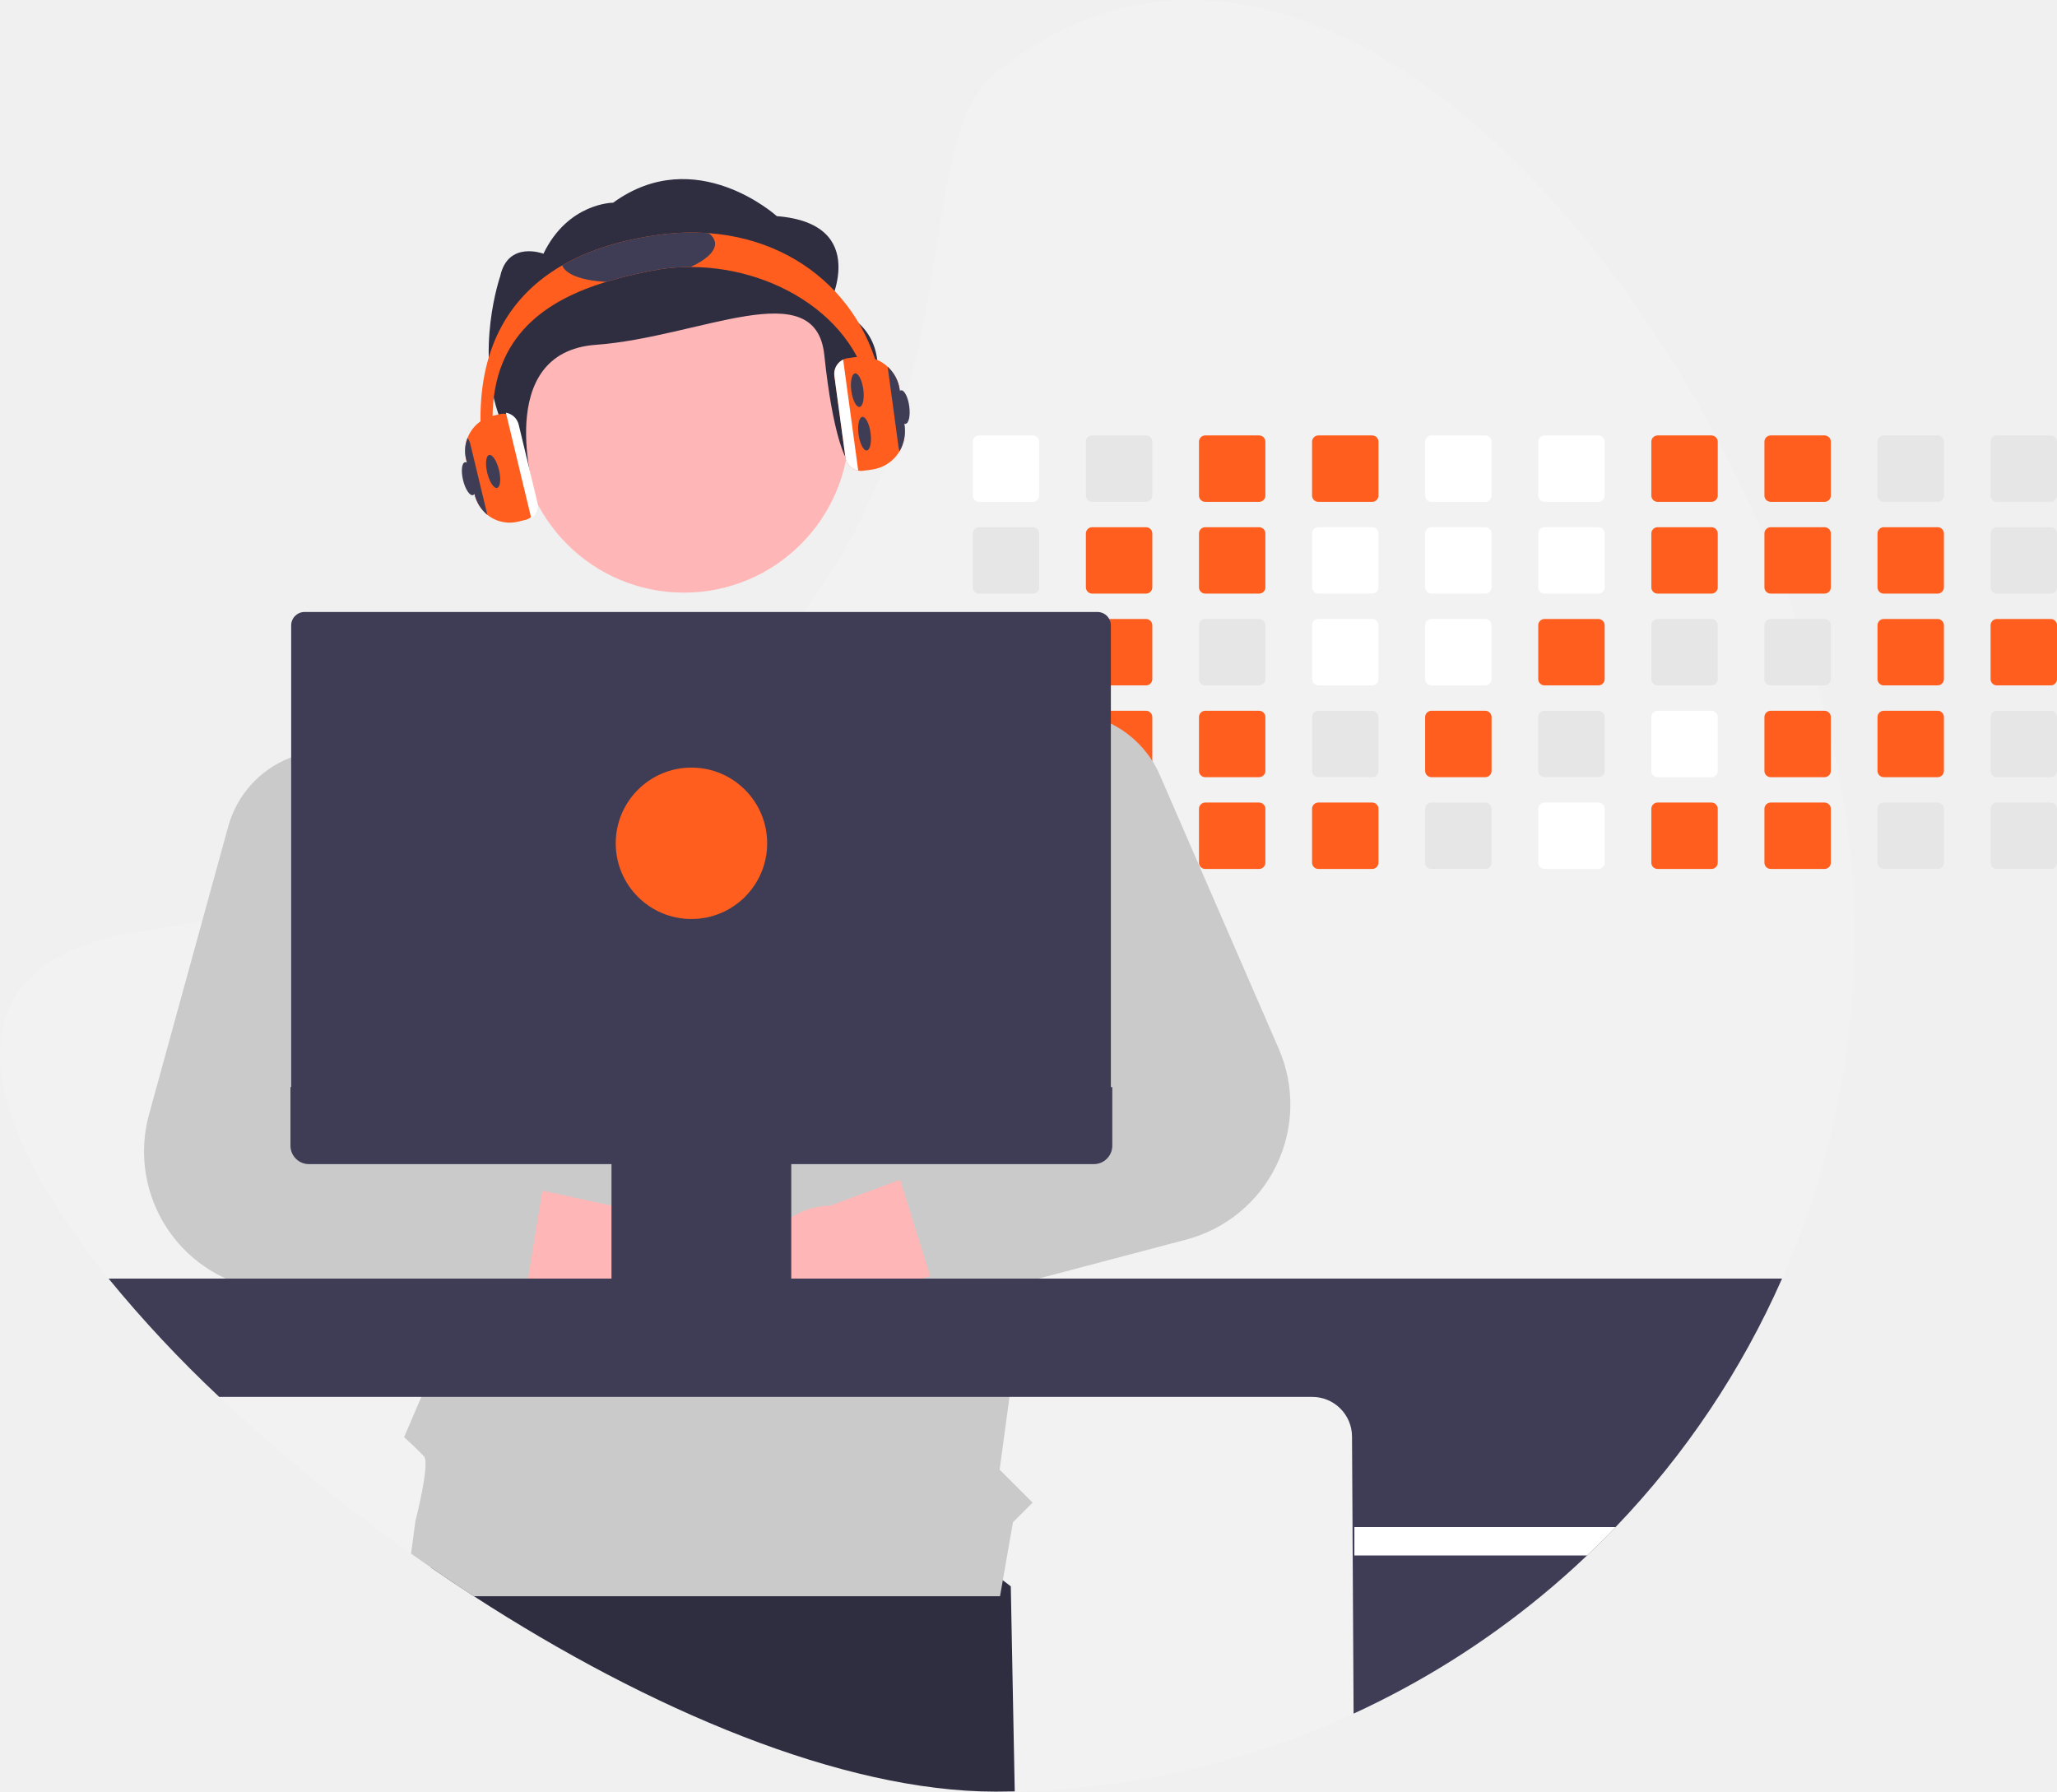
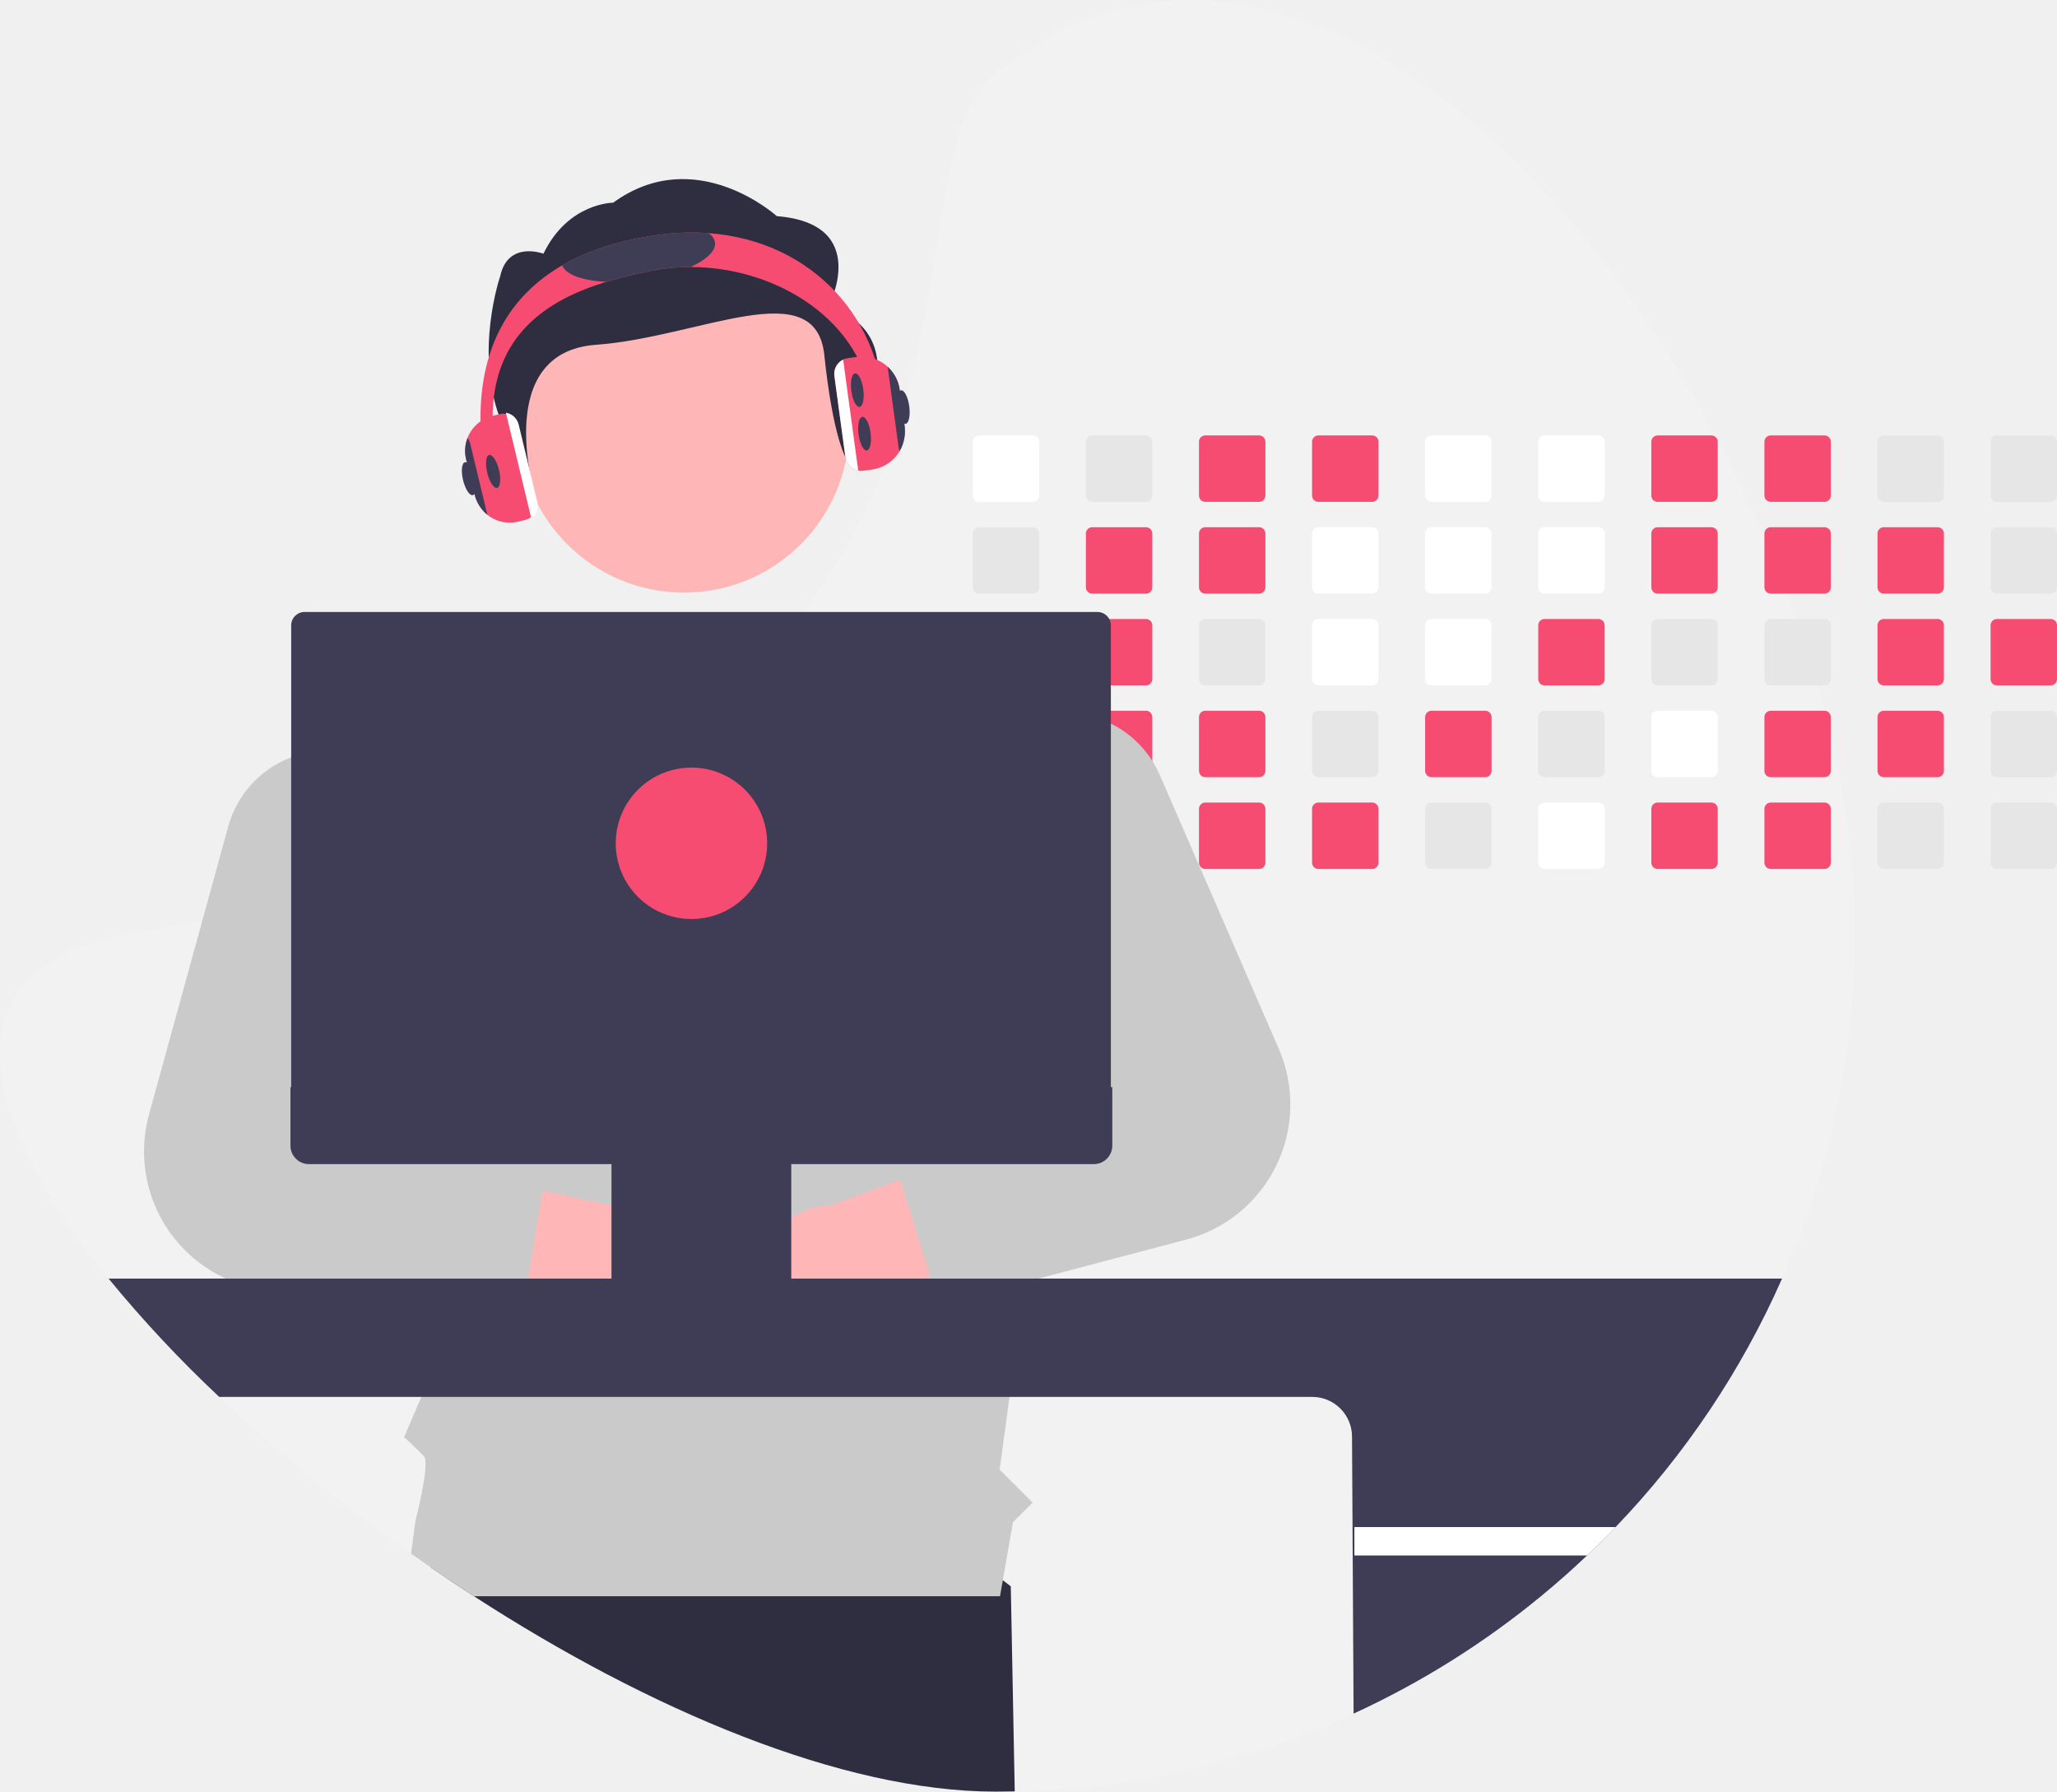
<svg xmlns="http://www.w3.org/2000/svg" data-name="Layer 1" width="850.538" height="740.83" viewBox="0 0 850.538 740.83">
  <path d="M941.609,465.125a354.21,354.21,0,0,1-98.85,245.9q-5.745,6.015-11.8,11.74-9.225,8.775-19.07,16.87a353.934,353.934,0,0,1-217.58,80.69q-3.975.09-7.98.09c-63.43,0-143.21-33.88-215.61-80.78q-8.985-5.82-17.81-11.91-4.125-2.82-8.21-5.72a730.43,730.43,0,0,1-79.32-64.8,514.116,514.116,0,0,1-45.75-48.92c-55.63-68.62-67.9-130.45,11.41-143.16q14.085-2.25,27.34-4.81,19.2-3.69,36.75-7.97,23.64-5.745,44.42-12.46,6.99-2.25,13.66-4.59c65.74-23.09,109.74-53.2,139.69-85.87q7.62-8.295,14.05-16.79a236.055,236.055,0,0,0,17.83-27.12,254.898,254.898,0,0,0,18.41-41.05l.27-.78c23.83-68.74,16.58-132.5,42.87-153.84,112.38-91.23,252.29,38.69,317.96,191.9q4.965,11.58,9.34,23.3,1.965,5.235,3.79,10.49,4.8,13.695,8.71,27.46,1.5,5.25,2.86,10.49c.97,3.77,1.9,7.53,2.76,11.29C938.139,412.305,941.609,439.455,941.609,465.125Z" transform="translate(-174.731 -79.58524)" fill="#f2f2f2" />
  <path d="M594.309,820.325q-3.975.09-7.98.09c-63.43,0-143.21-33.88-215.61-80.78q-8.985-5.82-17.81-11.91l5.16-31.4,156.21-20.74,78.4,59.95Z" transform="translate(-174.731 -79.58524)" fill="#2f2e41" />
  <path d="M601.829,259.635h-22.26a2.601,2.601,0,0,0-2.6,2.6v22.27a2.593,2.593,0,0,0,2.6,2.59h22.26a2.599,2.599,0,0,0,2.6-2.59v-22.27A2.608,2.608,0,0,0,601.829,259.635Z" transform="translate(-174.731 -79.58524)" fill="#fff" />
  <path d="M601.829,297.585h-22.26a2.601,2.601,0,0,0-2.6,2.6v22.27a2.593,2.593,0,0,0,2.6,2.59h22.26a2.599,2.599,0,0,0,2.6-2.59v-22.27A2.608,2.608,0,0,0,601.829,297.585Z" transform="translate(-174.731 -79.58524)" fill="#e6e6e6" />
  <path d="M601.829,335.535h-22.26a2.601,2.601,0,0,0-2.6,2.6v22.26a2.595,2.595,0,0,0,2.6,2.6h22.26a2.601,2.601,0,0,0,2.6-2.6v-22.26A2.608,2.608,0,0,0,601.829,335.535Z" transform="translate(-174.731 -79.58524)" fill="#e6e6e6" />
  <path d="M604.389,375.625a2.617,2.617,0,0,0-2.56-2.14h-22.26a2.601,2.601,0,0,0-2.6,2.6v22.26a2.595,2.595,0,0,0,2.6,2.6h22.26a2.601,2.601,0,0,0,2.6-2.6v-22.26A2.313,2.313,0,0,0,604.389,375.625Z" transform="translate(-174.731 -79.58524)" fill="#e6e6e6" />
  <path d="M602.839,411.635a2.634,2.634,0,0,0-1.01-.2h-22.26a2.595,2.595,0,0,0-2.6,2.6v22.26a2.588,2.588,0,0,0,2.6,2.6h22.26a2.601,2.601,0,0,0,2.6-2.6v-22.26A2.616,2.616,0,0,0,602.839,411.635Z" transform="translate(-174.731 -79.58524)" fill="#e6e6e6" />
  <path d="M648.589,259.635h-22.26a2.601,2.601,0,0,0-2.6,2.6v22.27a2.593,2.593,0,0,0,2.6,2.59h22.26a2.599,2.599,0,0,0,2.6-2.59v-22.27A2.608,2.608,0,0,0,648.589,259.635Z" transform="translate(-174.731 -79.58524)" fill="#e6e6e6" />
-   <path d="M648.589,297.585h-22.26a2.601,2.601,0,0,0-2.6,2.6v22.27a2.593,2.593,0,0,0,2.6,2.59h22.26a2.599,2.599,0,0,0,2.6-2.59v-22.27A2.608,2.608,0,0,0,648.589,297.585Z" transform="translate(-174.731 -79.58524)" fill="#ff5e1e" />
-   <path d="M648.589,335.535h-22.26a2.601,2.601,0,0,0-2.6,2.6v22.26a2.595,2.595,0,0,0,2.6,2.6h22.26a2.601,2.601,0,0,0,2.6-2.6v-22.26A2.608,2.608,0,0,0,648.589,335.535Z" transform="translate(-174.731 -79.58524)" fill="#ff5e1e" />
-   <path d="M648.589,373.485h-22.26a2.593,2.593,0,0,0-2.46,1.78,2.478,2.478,0,0,0-.14.82v22.26a2.595,2.595,0,0,0,2.6,2.6h22.26a2.601,2.601,0,0,0,2.6-2.6v-22.26A2.608,2.608,0,0,0,648.589,373.485Z" transform="translate(-174.731 -79.58524)" fill="#ff5e1e" />
+   <path d="M648.589,297.585h-22.26a2.601,2.601,0,0,0-2.6,2.6v22.27a2.593,2.593,0,0,0,2.6,2.59h22.26a2.599,2.599,0,0,0,2.6-2.59v-22.27A2.608,2.608,0,0,0,648.589,297.585Z" transform="translate(-174.731 -79.58524)" fill="#f64c72" />
+   <path d="M648.589,335.535h-22.26a2.601,2.601,0,0,0-2.6,2.6v22.26a2.595,2.595,0,0,0,2.6,2.6h22.26a2.601,2.601,0,0,0,2.6-2.6v-22.26A2.608,2.608,0,0,0,648.589,335.535Z" transform="translate(-174.731 -79.58524)" fill="#f64c72" />
+   <path d="M648.589,373.485h-22.26a2.593,2.593,0,0,0-2.46,1.78,2.478,2.478,0,0,0-.14.82v22.26a2.595,2.595,0,0,0,2.6,2.6h22.26a2.601,2.601,0,0,0,2.6-2.6v-22.26A2.608,2.608,0,0,0,648.589,373.485Z" transform="translate(-174.731 -79.58524)" fill="#f64c72" />
  <path d="M648.589,411.435h-22.26a2.595,2.595,0,0,0-2.6,2.6v22.26a2.595,2.595,0,0,0,2.6,2.6h22.26a2.601,2.601,0,0,0,2.6-2.6v-22.26A2.601,2.601,0,0,0,648.589,411.435Z" transform="translate(-174.731 -79.58524)" fill="#e6e6e6" />
-   <path d="M695.349,259.635h-22.26a2.601,2.601,0,0,0-2.6,2.6v22.27a2.593,2.593,0,0,0,2.6,2.59h22.26a2.599,2.599,0,0,0,2.6-2.59v-22.27A2.608,2.608,0,0,0,695.349,259.635Z" transform="translate(-174.731 -79.58524)" fill="#ff5e1e" />
-   <path d="M695.349,297.585h-22.26a2.601,2.601,0,0,0-2.6,2.6v22.27a2.593,2.593,0,0,0,2.6,2.59h22.26a2.599,2.599,0,0,0,2.6-2.59v-22.27A2.608,2.608,0,0,0,695.349,297.585Z" transform="translate(-174.731 -79.58524)" fill="#ff5e1e" />
+   <path d="M695.349,259.635h-22.26a2.601,2.601,0,0,0-2.6,2.6v22.27a2.593,2.593,0,0,0,2.6,2.59h22.26a2.599,2.599,0,0,0,2.6-2.59v-22.27A2.608,2.608,0,0,0,695.349,259.635Z" transform="translate(-174.731 -79.58524)" fill="#f64c72" />
+   <path d="M695.349,297.585h-22.26a2.601,2.601,0,0,0-2.6,2.6v22.27a2.593,2.593,0,0,0,2.6,2.59h22.26a2.599,2.599,0,0,0,2.6-2.59v-22.27A2.608,2.608,0,0,0,695.349,297.585Z" transform="translate(-174.731 -79.58524)" fill="#f64c72" />
  <path d="M695.349,335.535h-22.26a2.601,2.601,0,0,0-2.6,2.6v22.26a2.595,2.595,0,0,0,2.6,2.6h22.26a2.601,2.601,0,0,0,2.6-2.6v-22.26A2.608,2.608,0,0,0,695.349,335.535Z" transform="translate(-174.731 -79.58524)" fill="#e6e6e6" />
-   <path d="M695.349,373.485h-22.26a2.601,2.601,0,0,0-2.6,2.6v22.26a2.595,2.595,0,0,0,2.6,2.6h22.26a2.601,2.601,0,0,0,2.6-2.6v-22.26A2.608,2.608,0,0,0,695.349,373.485Z" transform="translate(-174.731 -79.58524)" fill="#ff5e1e" />
-   <path d="M695.349,411.435h-22.26a2.595,2.595,0,0,0-2.6,2.6v22.26a2.595,2.595,0,0,0,2.6,2.6h22.26a2.601,2.601,0,0,0,2.6-2.6v-22.26A2.601,2.601,0,0,0,695.349,411.435Z" transform="translate(-174.731 -79.58524)" fill="#ff5e1e" />
-   <path d="M742.109,259.635h-22.26a2.601,2.601,0,0,0-2.6,2.6v22.27a2.593,2.593,0,0,0,2.6,2.59h22.26a2.599,2.599,0,0,0,2.6-2.59v-22.27A2.608,2.608,0,0,0,742.109,259.635Z" transform="translate(-174.731 -79.58524)" fill="#ff5e1e" />
+   <path d="M695.349,373.485h-22.26a2.601,2.601,0,0,0-2.6,2.6v22.26a2.595,2.595,0,0,0,2.6,2.6h22.26a2.601,2.601,0,0,0,2.6-2.6v-22.26A2.608,2.608,0,0,0,695.349,373.485Z" transform="translate(-174.731 -79.58524)" fill="#f64c72" />
+   <path d="M695.349,411.435h-22.26a2.595,2.595,0,0,0-2.6,2.6v22.26a2.595,2.595,0,0,0,2.6,2.6h22.26a2.601,2.601,0,0,0,2.6-2.6v-22.26A2.601,2.601,0,0,0,695.349,411.435Z" transform="translate(-174.731 -79.58524)" fill="#f64c72" />
+   <path d="M742.109,259.635h-22.26a2.601,2.601,0,0,0-2.6,2.6v22.27a2.593,2.593,0,0,0,2.6,2.59h22.26a2.599,2.599,0,0,0,2.6-2.59v-22.27A2.608,2.608,0,0,0,742.109,259.635Z" transform="translate(-174.731 -79.58524)" fill="#f64c72" />
  <path d="M742.109,297.585h-22.26a2.601,2.601,0,0,0-2.6,2.6v22.27a2.593,2.593,0,0,0,2.6,2.59h22.26a2.599,2.599,0,0,0,2.6-2.59v-22.27A2.608,2.608,0,0,0,742.109,297.585Z" transform="translate(-174.731 -79.58524)" fill="#fff" />
  <path d="M742.109,335.535h-22.26a2.601,2.601,0,0,0-2.6,2.6v22.26a2.595,2.595,0,0,0,2.6,2.6h22.26a2.601,2.601,0,0,0,2.6-2.6v-22.26A2.608,2.608,0,0,0,742.109,335.535Z" transform="translate(-174.731 -79.58524)" fill="#fff" />
  <path d="M742.109,373.485h-22.26a2.601,2.601,0,0,0-2.6,2.6v22.26a2.595,2.595,0,0,0,2.6,2.6h22.26a2.601,2.601,0,0,0,2.6-2.6v-22.26A2.608,2.608,0,0,0,742.109,373.485Z" transform="translate(-174.731 -79.58524)" fill="#e6e6e6" />
-   <path d="M742.109,411.435h-22.26a2.595,2.595,0,0,0-2.6,2.6v22.26a2.595,2.595,0,0,0,2.6,2.6h22.26a2.601,2.601,0,0,0,2.6-2.6v-22.26A2.601,2.601,0,0,0,742.109,411.435Z" transform="translate(-174.731 -79.58524)" fill="#ff5e1e" />
+   <path d="M742.109,411.435h-22.26a2.595,2.595,0,0,0-2.6,2.6v22.26a2.595,2.595,0,0,0,2.6,2.6h22.26a2.601,2.601,0,0,0,2.6-2.6v-22.26A2.601,2.601,0,0,0,742.109,411.435Z" transform="translate(-174.731 -79.58524)" fill="#f64c72" />
  <path d="M788.869,259.635h-22.27a2.599,2.599,0,0,0-2.59,2.6v22.27a2.591,2.591,0,0,0,2.59,2.59h22.27a2.599,2.599,0,0,0,2.6-2.59v-22.27A2.608,2.608,0,0,0,788.869,259.635Z" transform="translate(-174.731 -79.58524)" fill="#fff" />
  <path d="M788.869,297.585h-22.27a2.599,2.599,0,0,0-2.59,2.6v22.27a2.59,2.59,0,0,0,2.59,2.59h22.27a2.599,2.599,0,0,0,2.6-2.59v-22.27A2.608,2.608,0,0,0,788.869,297.585Z" transform="translate(-174.731 -79.58524)" fill="#fff" />
  <path d="M788.869,335.535h-22.27a2.599,2.599,0,0,0-2.59,2.6v22.26a2.593,2.593,0,0,0,2.59,2.6h22.27a2.601,2.601,0,0,0,2.6-2.6v-22.26A2.608,2.608,0,0,0,788.869,335.535Z" transform="translate(-174.731 -79.58524)" fill="#fff" />
-   <path d="M788.869,373.485h-22.27a2.599,2.599,0,0,0-2.59,2.6v22.26a2.593,2.593,0,0,0,2.59,2.6h22.27a2.601,2.601,0,0,0,2.6-2.6v-22.26A2.608,2.608,0,0,0,788.869,373.485Z" transform="translate(-174.731 -79.58524)" fill="#ff5e1e" />
+   <path d="M788.869,373.485h-22.27a2.599,2.599,0,0,0-2.59,2.6v22.26a2.593,2.593,0,0,0,2.59,2.6h22.27a2.601,2.601,0,0,0,2.6-2.6v-22.26A2.608,2.608,0,0,0,788.869,373.485Z" transform="translate(-174.731 -79.58524)" fill="#f64c72" />
  <path d="M788.869,411.435h-22.27a2.593,2.593,0,0,0-2.59,2.6v22.26a2.593,2.593,0,0,0,2.59,2.6h22.27a2.601,2.601,0,0,0,2.6-2.6v-22.26A2.601,2.601,0,0,0,788.869,411.435Z" transform="translate(-174.731 -79.58524)" fill="#e6e6e6" />
  <path d="M835.629,259.635h-22.27a2.599,2.599,0,0,0-2.59,2.6v22.27a2.591,2.591,0,0,0,2.59,2.59h22.27a2.599,2.599,0,0,0,2.6-2.59v-22.27A2.608,2.608,0,0,0,835.629,259.635Z" transform="translate(-174.731 -79.58524)" fill="#fff" />
  <path d="M835.629,297.585h-22.27a2.599,2.599,0,0,0-2.59,2.6v22.27a2.59,2.59,0,0,0,2.59,2.59h22.27a2.599,2.599,0,0,0,2.6-2.59v-22.27A2.608,2.608,0,0,0,835.629,297.585Z" transform="translate(-174.731 -79.58524)" fill="#fff" />
-   <path d="M835.629,335.535h-22.27a2.599,2.599,0,0,0-2.59,2.6v22.26a2.593,2.593,0,0,0,2.59,2.6h22.27a2.601,2.601,0,0,0,2.6-2.6v-22.26A2.608,2.608,0,0,0,835.629,335.535Z" transform="translate(-174.731 -79.58524)" fill="#ff5e1e" />
+   <path d="M835.629,335.535h-22.27a2.599,2.599,0,0,0-2.59,2.6v22.26a2.593,2.593,0,0,0,2.59,2.6h22.27a2.601,2.601,0,0,0,2.6-2.6v-22.26A2.608,2.608,0,0,0,835.629,335.535Z" transform="translate(-174.731 -79.58524)" fill="#f64c72" />
  <path d="M835.629,373.485h-22.27a2.599,2.599,0,0,0-2.59,2.6v22.26a2.593,2.593,0,0,0,2.59,2.6h22.27a2.601,2.601,0,0,0,2.6-2.6v-22.26A2.608,2.608,0,0,0,835.629,373.485Z" transform="translate(-174.731 -79.58524)" fill="#e6e6e6" />
  <path d="M835.629,411.435h-22.27a2.593,2.593,0,0,0-2.59,2.6v22.26a2.593,2.593,0,0,0,2.59,2.6h22.27a2.601,2.601,0,0,0,2.6-2.6v-22.26A2.601,2.601,0,0,0,835.629,411.435Z" transform="translate(-174.731 -79.58524)" fill="#fff" />
-   <path d="M882.389,259.635h-22.27a2.599,2.599,0,0,0-2.59,2.6v22.27a2.591,2.591,0,0,0,2.59,2.59h22.27a2.599,2.599,0,0,0,2.6-2.59v-22.27A2.608,2.608,0,0,0,882.389,259.635Z" transform="translate(-174.731 -79.58524)" fill="#ff5e1e" />
-   <path d="M882.389,297.585h-22.27a2.599,2.599,0,0,0-2.59,2.6v22.27a2.59,2.59,0,0,0,2.59,2.59h22.27a2.599,2.599,0,0,0,2.6-2.59v-22.27A2.608,2.608,0,0,0,882.389,297.585Z" transform="translate(-174.731 -79.58524)" fill="#ff5e1e" />
+   <path d="M882.389,259.635h-22.27a2.599,2.599,0,0,0-2.59,2.6v22.27a2.591,2.591,0,0,0,2.59,2.59h22.27a2.599,2.599,0,0,0,2.6-2.59v-22.27A2.608,2.608,0,0,0,882.389,259.635Z" transform="translate(-174.731 -79.58524)" fill="#f64c72" />
+   <path d="M882.389,297.585h-22.27a2.599,2.599,0,0,0-2.59,2.6v22.27a2.59,2.59,0,0,0,2.59,2.59h22.27a2.599,2.599,0,0,0,2.6-2.59v-22.27A2.608,2.608,0,0,0,882.389,297.585Z" transform="translate(-174.731 -79.58524)" fill="#f64c72" />
  <path d="M882.389,335.535h-22.27a2.599,2.599,0,0,0-2.59,2.6v22.26a2.593,2.593,0,0,0,2.59,2.6h22.27a2.601,2.601,0,0,0,2.6-2.6v-22.26A2.608,2.608,0,0,0,882.389,335.535Z" transform="translate(-174.731 -79.58524)" fill="#e6e6e6" />
  <path d="M882.389,373.485h-22.27a2.599,2.599,0,0,0-2.59,2.6v22.26a2.593,2.593,0,0,0,2.59,2.6h22.27a2.601,2.601,0,0,0,2.6-2.6v-22.26A2.608,2.608,0,0,0,882.389,373.485Z" transform="translate(-174.731 -79.58524)" fill="#fff" />
-   <path d="M882.389,411.435h-22.27a2.593,2.593,0,0,0-2.59,2.6v22.26a2.593,2.593,0,0,0,2.59,2.6h22.27a2.601,2.601,0,0,0,2.6-2.6v-22.26A2.601,2.601,0,0,0,882.389,411.435Z" transform="translate(-174.731 -79.58524)" fill="#ff5e1e" />
-   <path d="M929.149,259.635h-22.27a2.599,2.599,0,0,0-2.59,2.6v22.27a2.591,2.591,0,0,0,2.59,2.59h22.27a2.599,2.599,0,0,0,2.6-2.59v-22.27A2.608,2.608,0,0,0,929.149,259.635Z" transform="translate(-174.731 -79.58524)" fill="#ff5e1e" />
-   <path d="M929.149,297.585h-22.27a2.599,2.599,0,0,0-2.59,2.6v22.27a2.59,2.59,0,0,0,2.59,2.59h22.27a2.599,2.599,0,0,0,2.6-2.59v-22.27A2.608,2.608,0,0,0,929.149,297.585Z" transform="translate(-174.731 -79.58524)" fill="#ff5e1e" />
+   <path d="M882.389,411.435h-22.27a2.593,2.593,0,0,0-2.59,2.6v22.26a2.593,2.593,0,0,0,2.59,2.6h22.27a2.601,2.601,0,0,0,2.6-2.6v-22.26A2.601,2.601,0,0,0,882.389,411.435Z" transform="translate(-174.731 -79.58524)" fill="#f64c72" />
+   <path d="M929.149,259.635h-22.27a2.599,2.599,0,0,0-2.59,2.6v22.27a2.591,2.591,0,0,0,2.59,2.59h22.27a2.599,2.599,0,0,0,2.6-2.59v-22.27A2.608,2.608,0,0,0,929.149,259.635Z" transform="translate(-174.731 -79.58524)" fill="#f64c72" />
+   <path d="M929.149,297.585h-22.27a2.599,2.599,0,0,0-2.59,2.6v22.27a2.59,2.59,0,0,0,2.59,2.59h22.27a2.599,2.599,0,0,0,2.6-2.59v-22.27A2.608,2.608,0,0,0,929.149,297.585Z" transform="translate(-174.731 -79.58524)" fill="#f64c72" />
  <path d="M929.149,335.535h-22.27a2.599,2.599,0,0,0-2.59,2.6v22.26a2.593,2.593,0,0,0,2.59,2.6h22.27a2.601,2.601,0,0,0,2.6-2.6v-22.26A2.608,2.608,0,0,0,929.149,335.535Z" transform="translate(-174.731 -79.58524)" fill="#e6e6e6" />
-   <path d="M929.149,373.485h-22.27a2.599,2.599,0,0,0-2.59,2.6v22.26a2.593,2.593,0,0,0,2.59,2.6h22.27a2.601,2.601,0,0,0,2.6-2.6v-22.26A2.608,2.608,0,0,0,929.149,373.485Z" transform="translate(-174.731 -79.58524)" fill="#ff5e1e" />
-   <path d="M929.149,411.435h-22.27a2.593,2.593,0,0,0-2.59,2.6v22.26a2.593,2.593,0,0,0,2.59,2.6h22.27a2.601,2.601,0,0,0,2.6-2.6v-22.26A2.601,2.601,0,0,0,929.149,411.435Z" transform="translate(-174.731 -79.58524)" fill="#ff5e1e" />
+   <path d="M929.149,373.485h-22.27a2.599,2.599,0,0,0-2.59,2.6v22.26a2.593,2.593,0,0,0,2.59,2.6h22.27a2.601,2.601,0,0,0,2.6-2.6v-22.26A2.608,2.608,0,0,0,929.149,373.485Z" transform="translate(-174.731 -79.58524)" fill="#f64c72" />
+   <path d="M929.149,411.435h-22.27a2.593,2.593,0,0,0-2.59,2.6v22.26a2.593,2.593,0,0,0,2.59,2.6h22.27a2.601,2.601,0,0,0,2.6-2.6v-22.26A2.601,2.601,0,0,0,929.149,411.435Z" transform="translate(-174.731 -79.58524)" fill="#f64c72" />
  <path d="M975.909,259.635h-22.27a2.599,2.599,0,0,0-2.59,2.6v22.27a2.591,2.591,0,0,0,2.59,2.59h22.27a2.599,2.599,0,0,0,2.6-2.59v-22.27A2.608,2.608,0,0,0,975.909,259.635Z" transform="translate(-174.731 -79.58524)" fill="#e6e6e6" />
-   <path d="M975.909,297.585h-22.27a2.599,2.599,0,0,0-2.59,2.6v22.27a2.59,2.59,0,0,0,2.59,2.59h22.27a2.599,2.599,0,0,0,2.6-2.59v-22.27A2.608,2.608,0,0,0,975.909,297.585Z" transform="translate(-174.731 -79.58524)" fill="#ff5e1e" />
-   <path d="M975.909,335.535h-22.27a2.599,2.599,0,0,0-2.59,2.6v22.26a2.593,2.593,0,0,0,2.59,2.6h22.27a2.601,2.601,0,0,0,2.6-2.6v-22.26A2.608,2.608,0,0,0,975.909,335.535Z" transform="translate(-174.731 -79.58524)" fill="#ff5e1e" />
-   <path d="M975.909,373.485h-22.27a2.599,2.599,0,0,0-2.59,2.6v22.26a2.593,2.593,0,0,0,2.59,2.6h22.27a2.601,2.601,0,0,0,2.6-2.6v-22.26A2.608,2.608,0,0,0,975.909,373.485Z" transform="translate(-174.731 -79.58524)" fill="#ff5e1e" />
+   <path d="M975.909,297.585h-22.27a2.599,2.599,0,0,0-2.59,2.6v22.27a2.59,2.59,0,0,0,2.59,2.59h22.27a2.599,2.599,0,0,0,2.6-2.59v-22.27A2.608,2.608,0,0,0,975.909,297.585Z" transform="translate(-174.731 -79.58524)" fill="#f64c72" />
+   <path d="M975.909,335.535h-22.27a2.599,2.599,0,0,0-2.59,2.6v22.26a2.593,2.593,0,0,0,2.59,2.6h22.27a2.601,2.601,0,0,0,2.6-2.6v-22.26A2.608,2.608,0,0,0,975.909,335.535Z" transform="translate(-174.731 -79.58524)" fill="#f64c72" />
+   <path d="M975.909,373.485h-22.27a2.599,2.599,0,0,0-2.59,2.6v22.26a2.593,2.593,0,0,0,2.59,2.6h22.27a2.601,2.601,0,0,0,2.6-2.6v-22.26A2.608,2.608,0,0,0,975.909,373.485Z" transform="translate(-174.731 -79.58524)" fill="#f64c72" />
  <path d="M975.909,411.435h-22.27a2.593,2.593,0,0,0-2.59,2.6v22.26a2.593,2.593,0,0,0,2.59,2.6h22.27a2.601,2.601,0,0,0,2.6-2.6v-22.26A2.601,2.601,0,0,0,975.909,411.435Z" transform="translate(-174.731 -79.58524)" fill="#e6e6e6" />
  <path d="M1022.669,259.635h-22.27a2.599,2.599,0,0,0-2.59,2.6v22.27a2.591,2.591,0,0,0,2.59,2.59h22.27a2.599,2.599,0,0,0,2.6-2.59v-22.27A2.608,2.608,0,0,0,1022.669,259.635Z" transform="translate(-174.731 -79.58524)" fill="#e6e6e6" />
  <path d="M1022.669,297.585h-22.27a2.599,2.599,0,0,0-2.59,2.6v22.27a2.591,2.591,0,0,0,2.59,2.59h22.27a2.599,2.599,0,0,0,2.6-2.59v-22.27A2.608,2.608,0,0,0,1022.669,297.585Z" transform="translate(-174.731 -79.58524)" fill="#e6e6e6" />
-   <path d="M1022.669,335.535h-22.27a2.599,2.599,0,0,0-2.59,2.6v22.26a2.593,2.593,0,0,0,2.59,2.6h22.27a2.601,2.601,0,0,0,2.6-2.6v-22.26A2.608,2.608,0,0,0,1022.669,335.535Z" transform="translate(-174.731 -79.58524)" fill="#ff5e1e" />
+   <path d="M1022.669,335.535h-22.27a2.599,2.599,0,0,0-2.59,2.6v22.26a2.593,2.593,0,0,0,2.59,2.6h22.27a2.601,2.601,0,0,0,2.6-2.6v-22.26A2.608,2.608,0,0,0,1022.669,335.535Z" transform="translate(-174.731 -79.58524)" fill="#f64c72" />
  <path d="M1022.669,373.485h-22.27a2.599,2.599,0,0,0-2.59,2.6v22.26a2.593,2.593,0,0,0,2.59,2.6h22.27a2.601,2.601,0,0,0,2.6-2.6v-22.26A2.608,2.608,0,0,0,1022.669,373.485Z" transform="translate(-174.731 -79.58524)" fill="#e6e6e6" />
  <path d="M1022.669,411.435h-22.27a2.593,2.593,0,0,0-2.59,2.6v22.26a2.593,2.593,0,0,0,2.59,2.6h22.27a2.601,2.601,0,0,0,2.6-2.6v-22.26A2.601,2.601,0,0,0,1022.669,411.435Z" transform="translate(-174.731 -79.58524)" fill="#e6e6e6" />
  <polygon points="336.095 660.051 335.475 660.051 336.005 659.981 336.095 660.051" fill="#2f2e41" />
  <circle id="b6132315-04e2-4cdb-a713-107c9cd58b0b" data-name="ab6171fa-7d69-4734-b81c-8dff60f9761b" cx="282.814" cy="176.733" r="68.322" fill="#ffb6b6" />
-   <path id="f4304bdd-ba2d-4fff-b404-410205410c5d-217" data-name="bf427902-b9bf-4946-b5d7-5c1c7e04535e" d="M517.377,206.226s17.869-34.161-21.444-37.266c0,0-33.515-30.402-67.676-5.558,0,0-18.633,0-28.823,21.086,0,0-14.655-5.558-17.876,9.317,0,0-10.723,31.055,0,59.005,10.723,27.95,14.285,31.055,14.285,31.055s-17.621-58.598,25.27-61.704,90.887-29.909,94.461,4.251,8.953,42.578,8.953,42.578S558.479,220.201,517.377,206.226Z" transform="translate(-174.731 -79.58524)" fill="#2f2e41" />
+   <path id="f4304bdd-ba2d-4fff-b404-410205410c5d-377" data-name="bf427902-b9bf-4946-b5d7-5c1c7e04535e" d="M517.377,206.226s17.869-34.161-21.444-37.266c0,0-33.515-30.402-67.676-5.558,0,0-18.633,0-28.823,21.086,0,0-14.655-5.558-17.876,9.317,0,0-10.723,31.055,0,59.005,10.723,27.95,14.285,31.055,14.285,31.055s-17.621-58.598,25.27-61.704,90.887-29.909,94.461,4.251,8.953,42.578,8.953,42.578S558.479,220.201,517.377,206.226Z" transform="translate(-174.731 -79.58524)" fill="#2f2e41" />
  <path d="M634.279,424.695l-.22,1.16-2.47,13.04-17.07,90.2-1.01,5.31-2.12,11.23-2.9,15.32-6.43,33.95-1.84,9.73-.69,3.65-.24,1.28-1.91,10.07-.58,3.04-4.66,34.53-4.07,30.09,13.62,13.62-8.12,8.12-5.33,30.53.01.07H370.719q-13.2-8.55-26.02-17.63l1.79-13.4s6.16-23.93,3.57-26.79c-2.58-2.86-8.24-7.97-8.24-7.97l7.13-16.64.99-2.31-1.66-34.43-.04-.83-.55-11.35-.07-1.46-.11-2.19-2.11-43.68-.04-.72-.64-13.24-.6-12.59-.26-5.31-2.57-53.13-1.74-36.08-1.52-31.41,6.11-2.07,65.35-22.21,27.07-35.19,56.34.42,27.58.21,46.02,42.68,10.47,5,.08.04,7.51,3.59,19.04,9.09,20.13,9.62,10.33,4.93Z" transform="translate(-174.731 -79.58524)" fill="#cacaca" />
  <path d="M443.84,637.136a30.286,30.286,0,0,1-40.664-22.43L296.617,599.588l37.043-41.902,95.511,20.78a30.45,30.45,0,0,1,14.669,58.67Z" transform="translate(-174.731 -79.58524)" fill="#ffb6b6" />
  <path d="M396.329,560.955a13.522,13.522,0,0,0-7.89-4.87l-43.72-9.09-4.49-.93a18.933,18.933,0,0,1-12.53-9.07,19.161,19.161,0,0,1-2.45-7.9,18.895,18.895,0,0,1,.89-7.48l15.15-45.65,9.83-29.62a41.792,41.792,0,0,0,2.09-11.05,43.349,43.349,0,0,0-9.07-28.89,42.693,42.693,0,0,0-49.01-13.64c-.25.09-.51.19-.76.29a42.583,42.583,0,0,0-25.31,28.41l-10.68,38.85-22.03,80.09a57.766,57.766,0,0,0,48.96,72.68l62.97,7.38,29.14,3.42a13.497,13.497,0,0,0,14.84-10.73,4.895,4.895,0,0,0,.11-.55l.7-4.32,5.93-36.38.06-.37A13.475,13.475,0,0,0,396.329,560.955Z" transform="translate(-174.731 -79.58524)" fill="#cacaca" />
  <path d="M511.714,638.302a30.286,30.286,0,0,0,37.094-27.94l103.362-29.994L609.588,544.109l-91.626,34.041a30.45,30.45,0,0,0-6.249,60.152Z" transform="translate(-174.731 -79.58524)" fill="#ffb6b6" />
  <path d="M703.489,513.275,654.329,400.135a42.819,42.819,0,0,0-20.27-21.35,43.356,43.356,0,0,0-8.78-3.2c-.47-.12-.94-.23-1.41-.32a42.132,42.132,0,0,0-19.48.36,42.814,42.814,0,0,0-27.34,21.73,1.004,1.004,0,0,0-.08.14,43.1,43.1,0,0,0-.37,38.85l.61,1.22,34.74,69.77a18.9,18.9,0,0,1-10.5,26.19l-2.44.88-43.88,15.85a13.497,13.497,0,0,0-8.33,16.79l.11.35,12.3,39.36c.06.18.12.36.19.54a7.054,7.054,0,0,0,.4.99,13.482,13.482,0,0,0,15.81,7.53l23.68-6.25,4.83-1.28,61.15-16.15a57.76,57.76,0,0,0,38.22-78.86Z" transform="translate(-174.731 -79.58524)" fill="#cacaca" />
  <path d="M219.629,608.285a514.116,514.116,0,0,0,45.75,48.92h451.97a16.446,16.446,0,0,1,16.42,16.43l.65,114.53a355.43,355.43,0,0,0,77.47-48.53q9.84-8.085,19.07-16.87,6.045-5.73,11.8-11.74a355.629,355.629,0,0,0,68.82-102.74Z" transform="translate(-174.731 -79.58524)" fill="#3f3d56" />
  <path d="M842.759,711.025q-5.745,6.015-11.8,11.74H734.749v-11.74Z" transform="translate(-174.731 -79.58524)" fill="#fff" />
  <path d="M633.379,335.535a5.538,5.538,0,0,0-4.87-2.9H300.669a5.555,5.555,0,0,0-5.54,5.55v196.22H634.059V338.185A5.385,5.385,0,0,0,633.379,335.535Z" transform="translate(-174.731 -79.58524)" fill="#3f3d56" />
  <path d="M294.832,529.092V553.306a7.644,7.644,0,0,0,7.644,7.644H427.573v47.787h-1.662a.993.993,0,0,0-.993.993v3.324a.993.993,0,0,0,.993.993h77.658a.993.993,0,0,0,.993-.993v-3.324a.993.993,0,0,0-.993-.993h-1.662V560.95H627.004a7.644,7.644,0,0,0,7.644-7.644V529.092Z" transform="translate(-174.731 -79.58524)" fill="#3f3d56" />
-   <circle cx="285.903" cy="348.704" r="31.306" fill="#ff5e1e" />
-   <path d="M540.399,252.585h-5c0-37.8-37.41-62.57-75.15-62.59a82.382,82.382,0,0,0-16.35,1.59c-6.06,1.21-12.35,2.66-18.53,4.55-24.37,7.47-46.97,21.91-46.97,56.45a78.591,78.591,0,0,0,2.54,19.88l-4.84,1.26a83.876,83.876,0,0,1-2.7-21.14c0-30.18,12.39-50.91,33.79-63.27,11.25-6.5,24.98-10.69,40.71-12.73a97.131,97.131,0,0,1,19.75-.6C511.049,179.105,540.399,212.385,540.399,252.585Z" transform="translate(-174.731 -79.58524)" fill="#ff5e1e" />
-   <path d="M548.729,255.355l-1.97-14.56a15.71,15.71,0,0,0-5-9.56,15.816,15.816,0,0,0-13.25-4l-3.13.43a6.524,6.524,0,0,0-4.35,2.53,6.548,6.548,0,0,0-1.29,4.87l4.55,33.54a6.577,6.577,0,0,0,5.3,5.57,6.154,6.154,0,0,0,1.22.12,6.499,6.499,0,0,0,.88-.06l3.5-.47a15.791,15.791,0,0,0,10.74-6.43c.27-.38.53-.77.77-1.17A16.748,16.748,0,0,0,548.729,255.355Z" transform="translate(-174.731 -79.58524)" fill="#ff5e1e" />
+   <circle cx="285.903" cy="348.704" r="31.306" fill="#f64c72" />
+   <path d="M540.399,252.585h-5c0-37.8-37.41-62.57-75.15-62.59a82.382,82.382,0,0,0-16.35,1.59c-6.06,1.21-12.35,2.66-18.53,4.55-24.37,7.47-46.97,21.91-46.97,56.45a78.591,78.591,0,0,0,2.54,19.88l-4.84,1.26a83.876,83.876,0,0,1-2.7-21.14c0-30.18,12.39-50.91,33.79-63.27,11.25-6.5,24.98-10.69,40.71-12.73a97.131,97.131,0,0,1,19.75-.6C511.049,179.105,540.399,212.385,540.399,252.585Z" transform="translate(-174.731 -79.58524)" fill="#f64c72" />
+   <path d="M548.729,255.355l-1.97-14.56a15.71,15.71,0,0,0-5-9.56,15.816,15.816,0,0,0-13.25-4l-3.13.43a6.524,6.524,0,0,0-4.35,2.53,6.548,6.548,0,0,0-1.29,4.87l4.55,33.54a6.577,6.577,0,0,0,5.3,5.57,6.154,6.154,0,0,0,1.22.12,6.499,6.499,0,0,0,.88-.06l3.5-.47a15.791,15.791,0,0,0,10.74-6.43c.27-.38.53-.77.77-1.17A16.748,16.748,0,0,0,548.729,255.355Z" transform="translate(-174.731 -79.58524)" fill="#f64c72" />
  <path d="M523.359,228.275a6.432,6.432,0,0,0-2.33,1.92,6.548,6.548,0,0,0-1.29,4.87l4.55,33.54a6.577,6.577,0,0,0,5.3,5.57Z" transform="translate(-174.731 -79.58524)" fill="#fff" />
  <path d="M548.729,255.355l-1.97-14.56a15.71,15.71,0,0,0-5-9.56l4.53,33.37a6.176,6.176,0,0,0,.41,1.56A16.748,16.748,0,0,0,548.729,255.355Z" transform="translate(-174.731 -79.58524)" fill="#3f3d56" />
  <ellipse cx="532.218" cy="258.909" rx="2.5" ry="7" transform="translate(-204.7047 -5.69071) rotate(-7.72549)" fill="#3f3d56" />
  <ellipse cx="529.218" cy="240.909" rx="2.5" ry="7" transform="translate(-202.3122 -6.25736) rotate(-7.72549)" fill="#3f3d56" />
  <ellipse cx="548.218" cy="247.909" rx="2.5" ry="7" transform="translate(-203.0808 -3.63971) rotate(-7.72549)" fill="#3f3d56" />
  <path d="M460.249,189.995a82.382,82.382,0,0,0-16.35,1.59c-6.06,1.21-12.35,2.66-18.53,4.55-9.65-.47-16.75-2.97-18.18-6.82,11.25-6.5,24.98-10.69,40.71-12.73a97.131,97.131,0,0,1,19.75-.6,5.727,5.727,0,0,1,2.72,3.82C470.839,183.285,466.869,186.985,460.249,189.995Z" transform="translate(-174.731 -79.58524)" fill="#3f3d56" />
-   <path d="M396.409,287.285l-7.7-32.01a6.024,6.024,0,0,0-4.88-4.55,6.733,6.733,0,0,0-1-.08,6.026,6.026,0,0,0-1.4.17l-2.98.72a14.904,14.904,0,0,0-10.99,17.96l3.45,14.36a15.845,15.845,0,0,0,5.34,8.62,14.045,14.045,0,0,0,1.36.97,14.809,14.809,0,0,0,11.37,1.84l2.97-.72a5.84,5.84,0,0,0,2.17-1.01A5.993,5.993,0,0,0,396.409,287.285Z" transform="translate(-174.731 -79.58524)" fill="#ff5e1e" />
+   <path d="M396.409,287.285l-7.7-32.01a6.024,6.024,0,0,0-4.88-4.55,6.733,6.733,0,0,0-1-.08,6.026,6.026,0,0,0-1.4.17l-2.98.72a14.904,14.904,0,0,0-10.99,17.96l3.45,14.36a15.845,15.845,0,0,0,5.34,8.62,14.045,14.045,0,0,0,1.36.97,14.809,14.809,0,0,0,11.37,1.84l2.97-.72a5.84,5.84,0,0,0,2.17-1.01A5.993,5.993,0,0,0,396.409,287.285Z" transform="translate(-174.731 -79.58524)" fill="#f64c72" />
  <ellipse cx="378.629" cy="274.523" rx="2.5" ry="7" transform="translate(-228.4506 16.61926) rotate(-13.53051)" fill="#3f3d56" />
  <ellipse cx="368.629" cy="277.523" rx="2.5" ry="7" transform="translate(-229.4301 14.36289) rotate(-13.53051)" fill="#3f3d56" />
  <path d="M396.899,287.165l-7.7-32.01a6.532,6.532,0,0,0-5.29-4.92l10.51,43.72A6.511,6.511,0,0,0,396.899,287.165Z" transform="translate(-174.731 -79.58524)" fill="#fff" />
  <path d="M369.199,263.155a6.476,6.476,0,0,0-1.17-2.45,14.725,14.725,0,0,0-.57,8.79l3.45,14.36a15.845,15.845,0,0,0,5.34,8.62Z" transform="translate(-174.731 -79.58524)" fill="#3f3d56" />
</svg>
